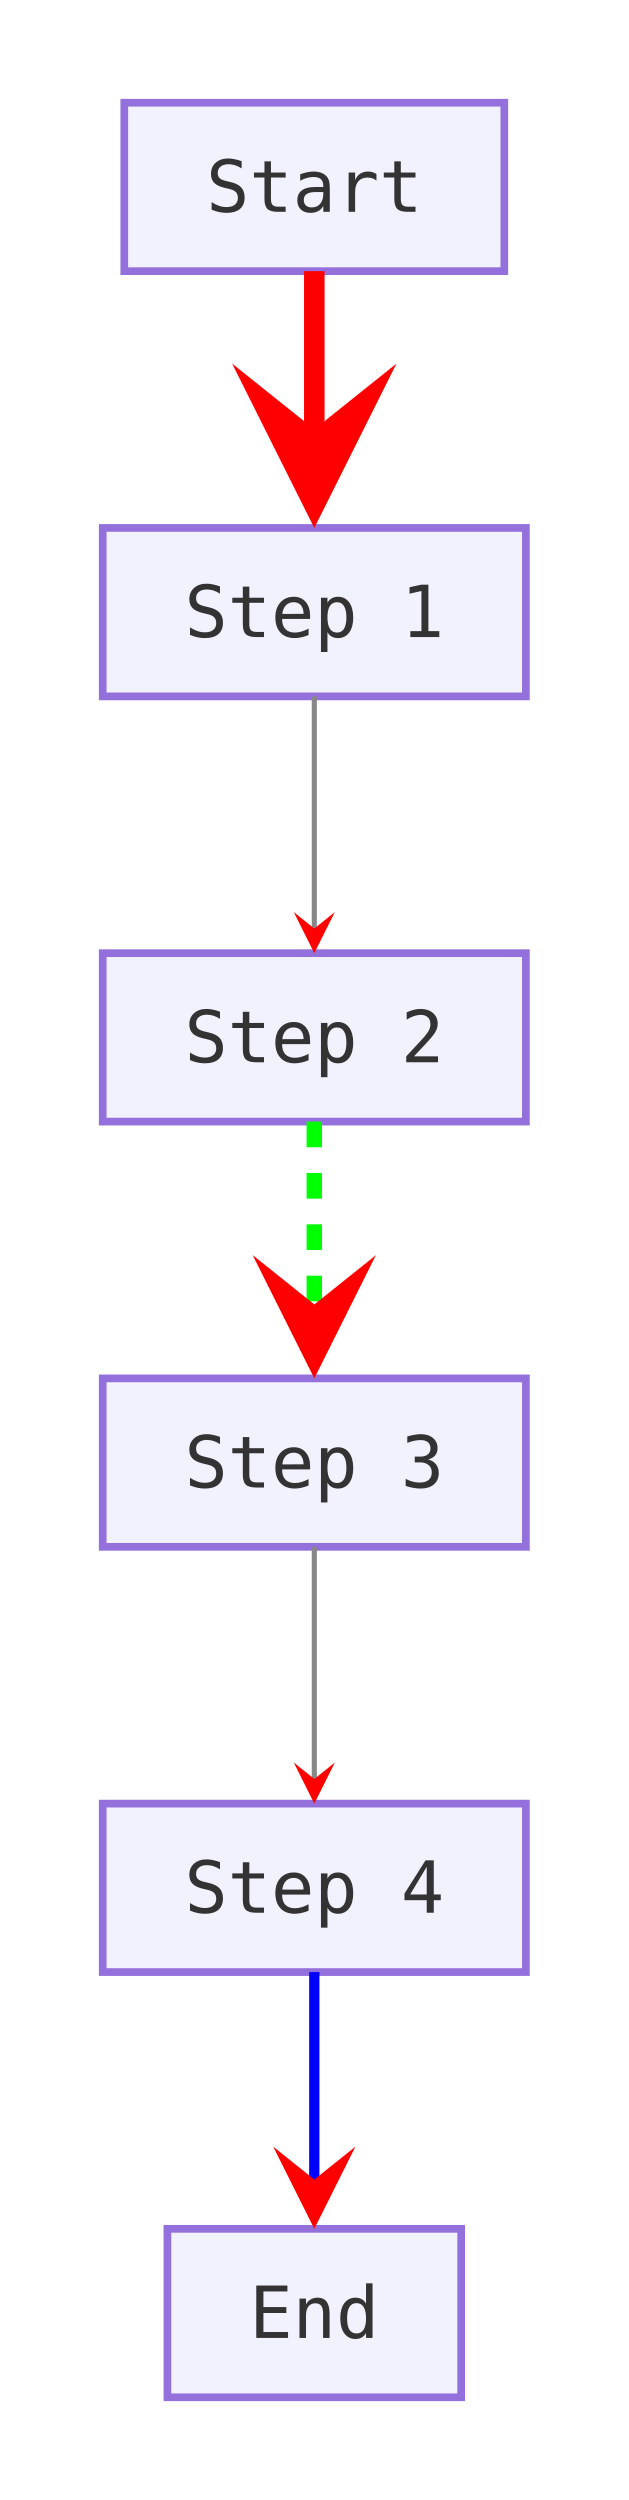
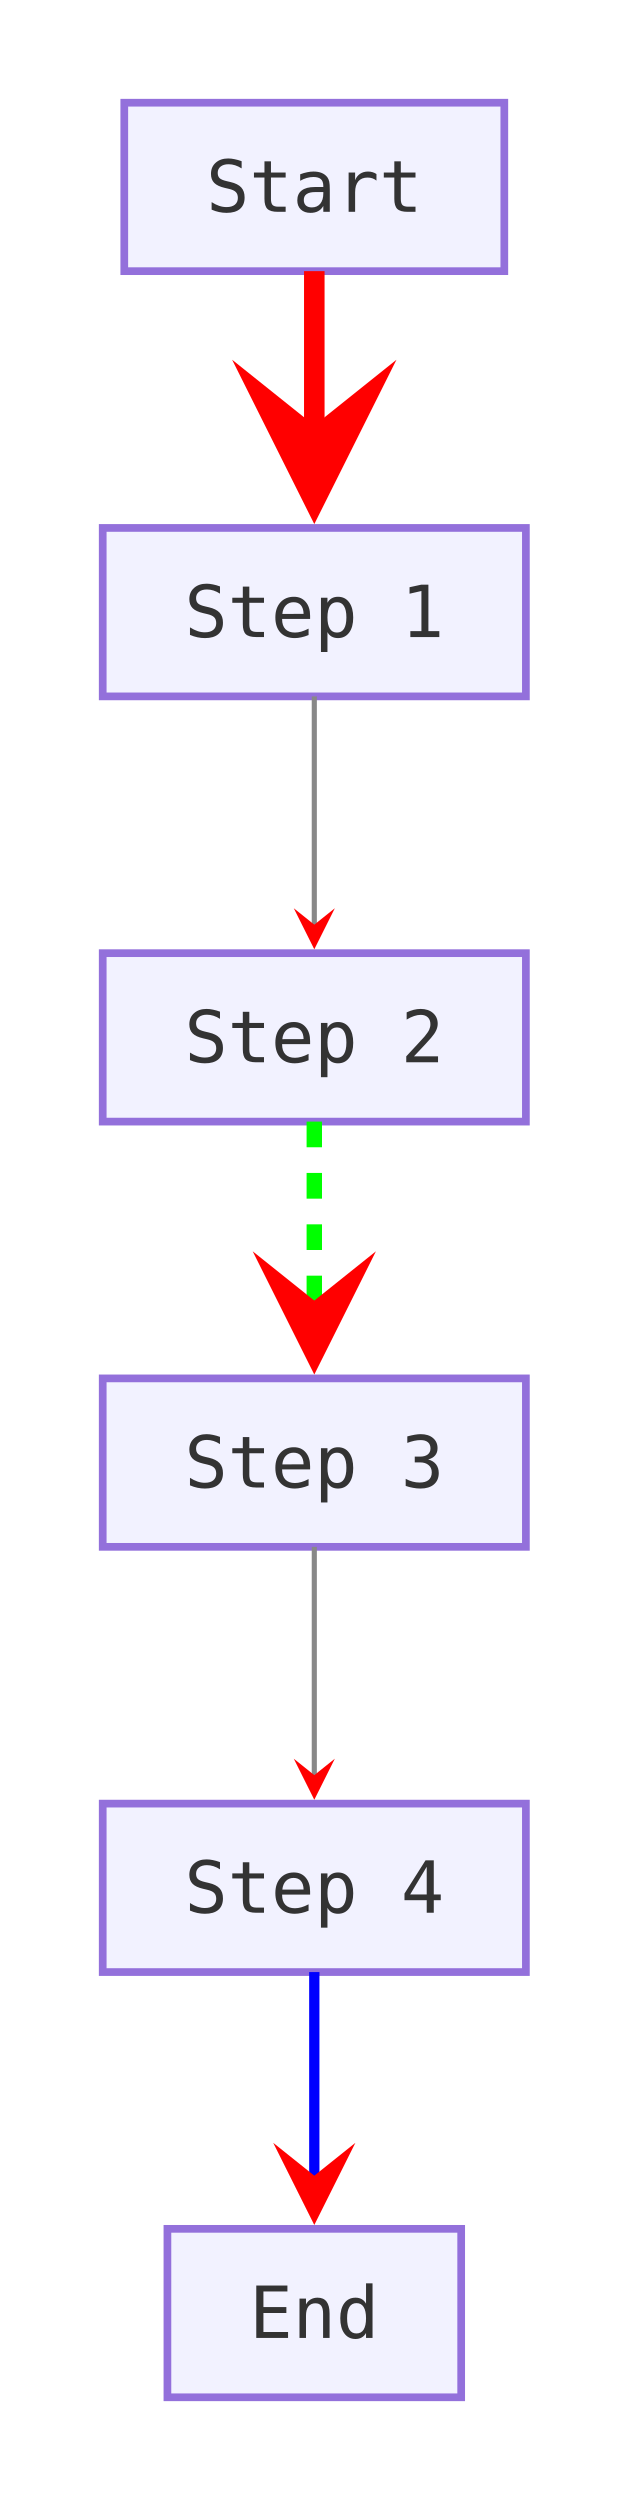
<svg xmlns="http://www.w3.org/2000/svg" viewBox="0 0 122.4 486.8" width="122.4" height="486.8">
  <defs>
    <marker id="arrow-point" viewBox="0 0 10 10" refX="8" refY="5" markerWidth="8" markerHeight="8" orient="auto-start-reverse">
      <path d="M10 5 L0 10 L4 5 L0 0 Z" fill="#ff0000" />
    </marker>
  </defs>
  <g transform="translate(20, 20)">
    <rect x="4.2" y="0" width="74" height="32.8" fill="#ececffb2" stroke="#9370db" stroke-width="1.5" />
    <text x="41.2" y="16.4" text-anchor="middle" dominant-baseline="central" font-size="14px" font-family="'Intel One Mono', 'SF Mono', 'Cascadia Code', 'JetBrains Mono', 'Fira Code', 'Consolas', 'Menlo', monospace" fill="#333333">Start</text>
    <rect x="0" y="82.8" width="82.4" height="32.8" fill="#ececffb2" stroke="#9370db" stroke-width="1.5" />
    <text x="41.2" y="99.2" text-anchor="middle" dominant-baseline="central" font-size="14px" font-family="'Intel One Mono', 'SF Mono', 'Cascadia Code', 'JetBrains Mono', 'Fira Code', 'Consolas', 'Menlo', monospace" fill="#333333">Step 1</text>
    <rect x="0" y="165.6" width="82.4" height="32.8" fill="#ececffb2" stroke="#9370db" stroke-width="1.5" />
    <text x="41.2" y="182" text-anchor="middle" dominant-baseline="central" font-size="14px" font-family="'Intel One Mono', 'SF Mono', 'Cascadia Code', 'JetBrains Mono', 'Fira Code', 'Consolas', 'Menlo', monospace" fill="#333333">Step 2</text>
    <rect x="0" y="248.4" width="82.4" height="32.8" fill="#ececffb2" stroke="#9370db" stroke-width="1.5" />
    <text x="41.2" y="264.8" text-anchor="middle" dominant-baseline="central" font-size="14px" font-family="'Intel One Mono', 'SF Mono', 'Cascadia Code', 'JetBrains Mono', 'Fira Code', 'Consolas', 'Menlo', monospace" fill="#333333">Step 3</text>
    <rect x="0" y="331.2" width="82.4" height="32.8" fill="#ececffb2" stroke="#9370db" stroke-width="1.5" />
    <text x="41.2" y="347.6" text-anchor="middle" dominant-baseline="central" font-size="14px" font-family="'Intel One Mono', 'SF Mono', 'Cascadia Code', 'JetBrains Mono', 'Fira Code', 'Consolas', 'Menlo', monospace" fill="#333333">Step 4</text>
    <rect x="12.6" y="414" width="57.2" height="32.8" fill="#ececffb2" stroke="#9370db" stroke-width="1.5" />
    <text x="41.2" y="430.4" text-anchor="middle" dominant-baseline="central" font-size="14px" font-family="'Intel One Mono', 'SF Mono', 'Cascadia Code', 'JetBrains Mono', 'Fira Code', 'Consolas', 'Menlo', monospace" fill="#333333">End</text>
-     <path d="M41.2 32.8 L41.2 36.97 C41.2 41.13 41.2 49.47 41.2 57.8 C41.2 66.13 41.2 74.47 41.2 76.4" fill="none" stroke="#ff0000" stroke-width="4" marker-end="url(#arrow-point)" />
-     <path d="M41.2 115.6 L41.2 119.77 C41.2 123.93 41.2 132.27 41.2 140.6 C41.2 148.93 41.2 157.27 41.2 161.43 L41.2 164" fill="none" stroke="#888888" stroke-width="1" marker-end="url(#arrow-point)" />
-     <path d="M41.2 198.4 L41.2 202.57 C41.2 206.73 41.2 215.07 41.2 223.4 C41.2 231.73 41.2 240.07 41.2 243.6" fill="none" stroke="#00ff00" stroke-width="3" stroke-dasharray="5" marker-end="url(#arrow-point)" />
-     <path d="M41.2 281.2 L41.2 285.37 C41.2 289.53 41.2 297.87 41.2 306.2 C41.2 314.53 41.2 322.87 41.2 327.03 L41.2 329.6" fill="none" stroke="#888888" stroke-width="1" marker-end="url(#arrow-point)" />
-     <path d="M41.2 364 L41.2 368.17 C41.2 372.33 41.2 380.67 41.2 389 C41.2 397.33 41.2 405.67 41.2 409.83 L41.2 410.8" fill="none" stroke="#0000ff" stroke-width="2" marker-end="url(#arrow-point)" />
+     <path d="M41.2 32.8 L41.2 36.97 C41.2 41.13 41.2 49.47 41.2 57.8 C41.2 66.13 41.2 74.47 41.2 75.65" fill="none" stroke="#ff0000" stroke-width="4" marker-end="url(#arrow-point)" />
+     <path d="M41.2 115.6 L41.2 119.77 C41.2 123.93 41.2 132.27 41.2 140.6 C41.2 148.93 41.2 157.27 41.2 161.43 L41.2 163.25" fill="none" stroke="#888888" stroke-width="1" marker-end="url(#arrow-point)" />
+     <path d="M41.2 198.4 L41.2 202.57 C41.2 206.73 41.2 215.07 41.2 223.4 C41.2 231.73 41.2 240.07 41.2 242.85" fill="none" stroke="#00ff00" stroke-width="3" stroke-dasharray="5" marker-end="url(#arrow-point)" />
+     <path d="M41.2 281.2 L41.2 285.37 C41.2 289.53 41.2 297.87 41.2 306.2 C41.2 314.53 41.2 322.87 41.2 327.03 L41.2 328.85" fill="none" stroke="#888888" stroke-width="1" marker-end="url(#arrow-point)" />
+     <path d="M41.2 364 L41.2 368.17 C41.2 372.33 41.2 380.67 41.2 389 C41.2 397.33 41.2 405.67 41.2 409.83 L41.2 410.05" fill="none" stroke="#0000ff" stroke-width="2" marker-end="url(#arrow-point)" />
  </g>
</svg>
